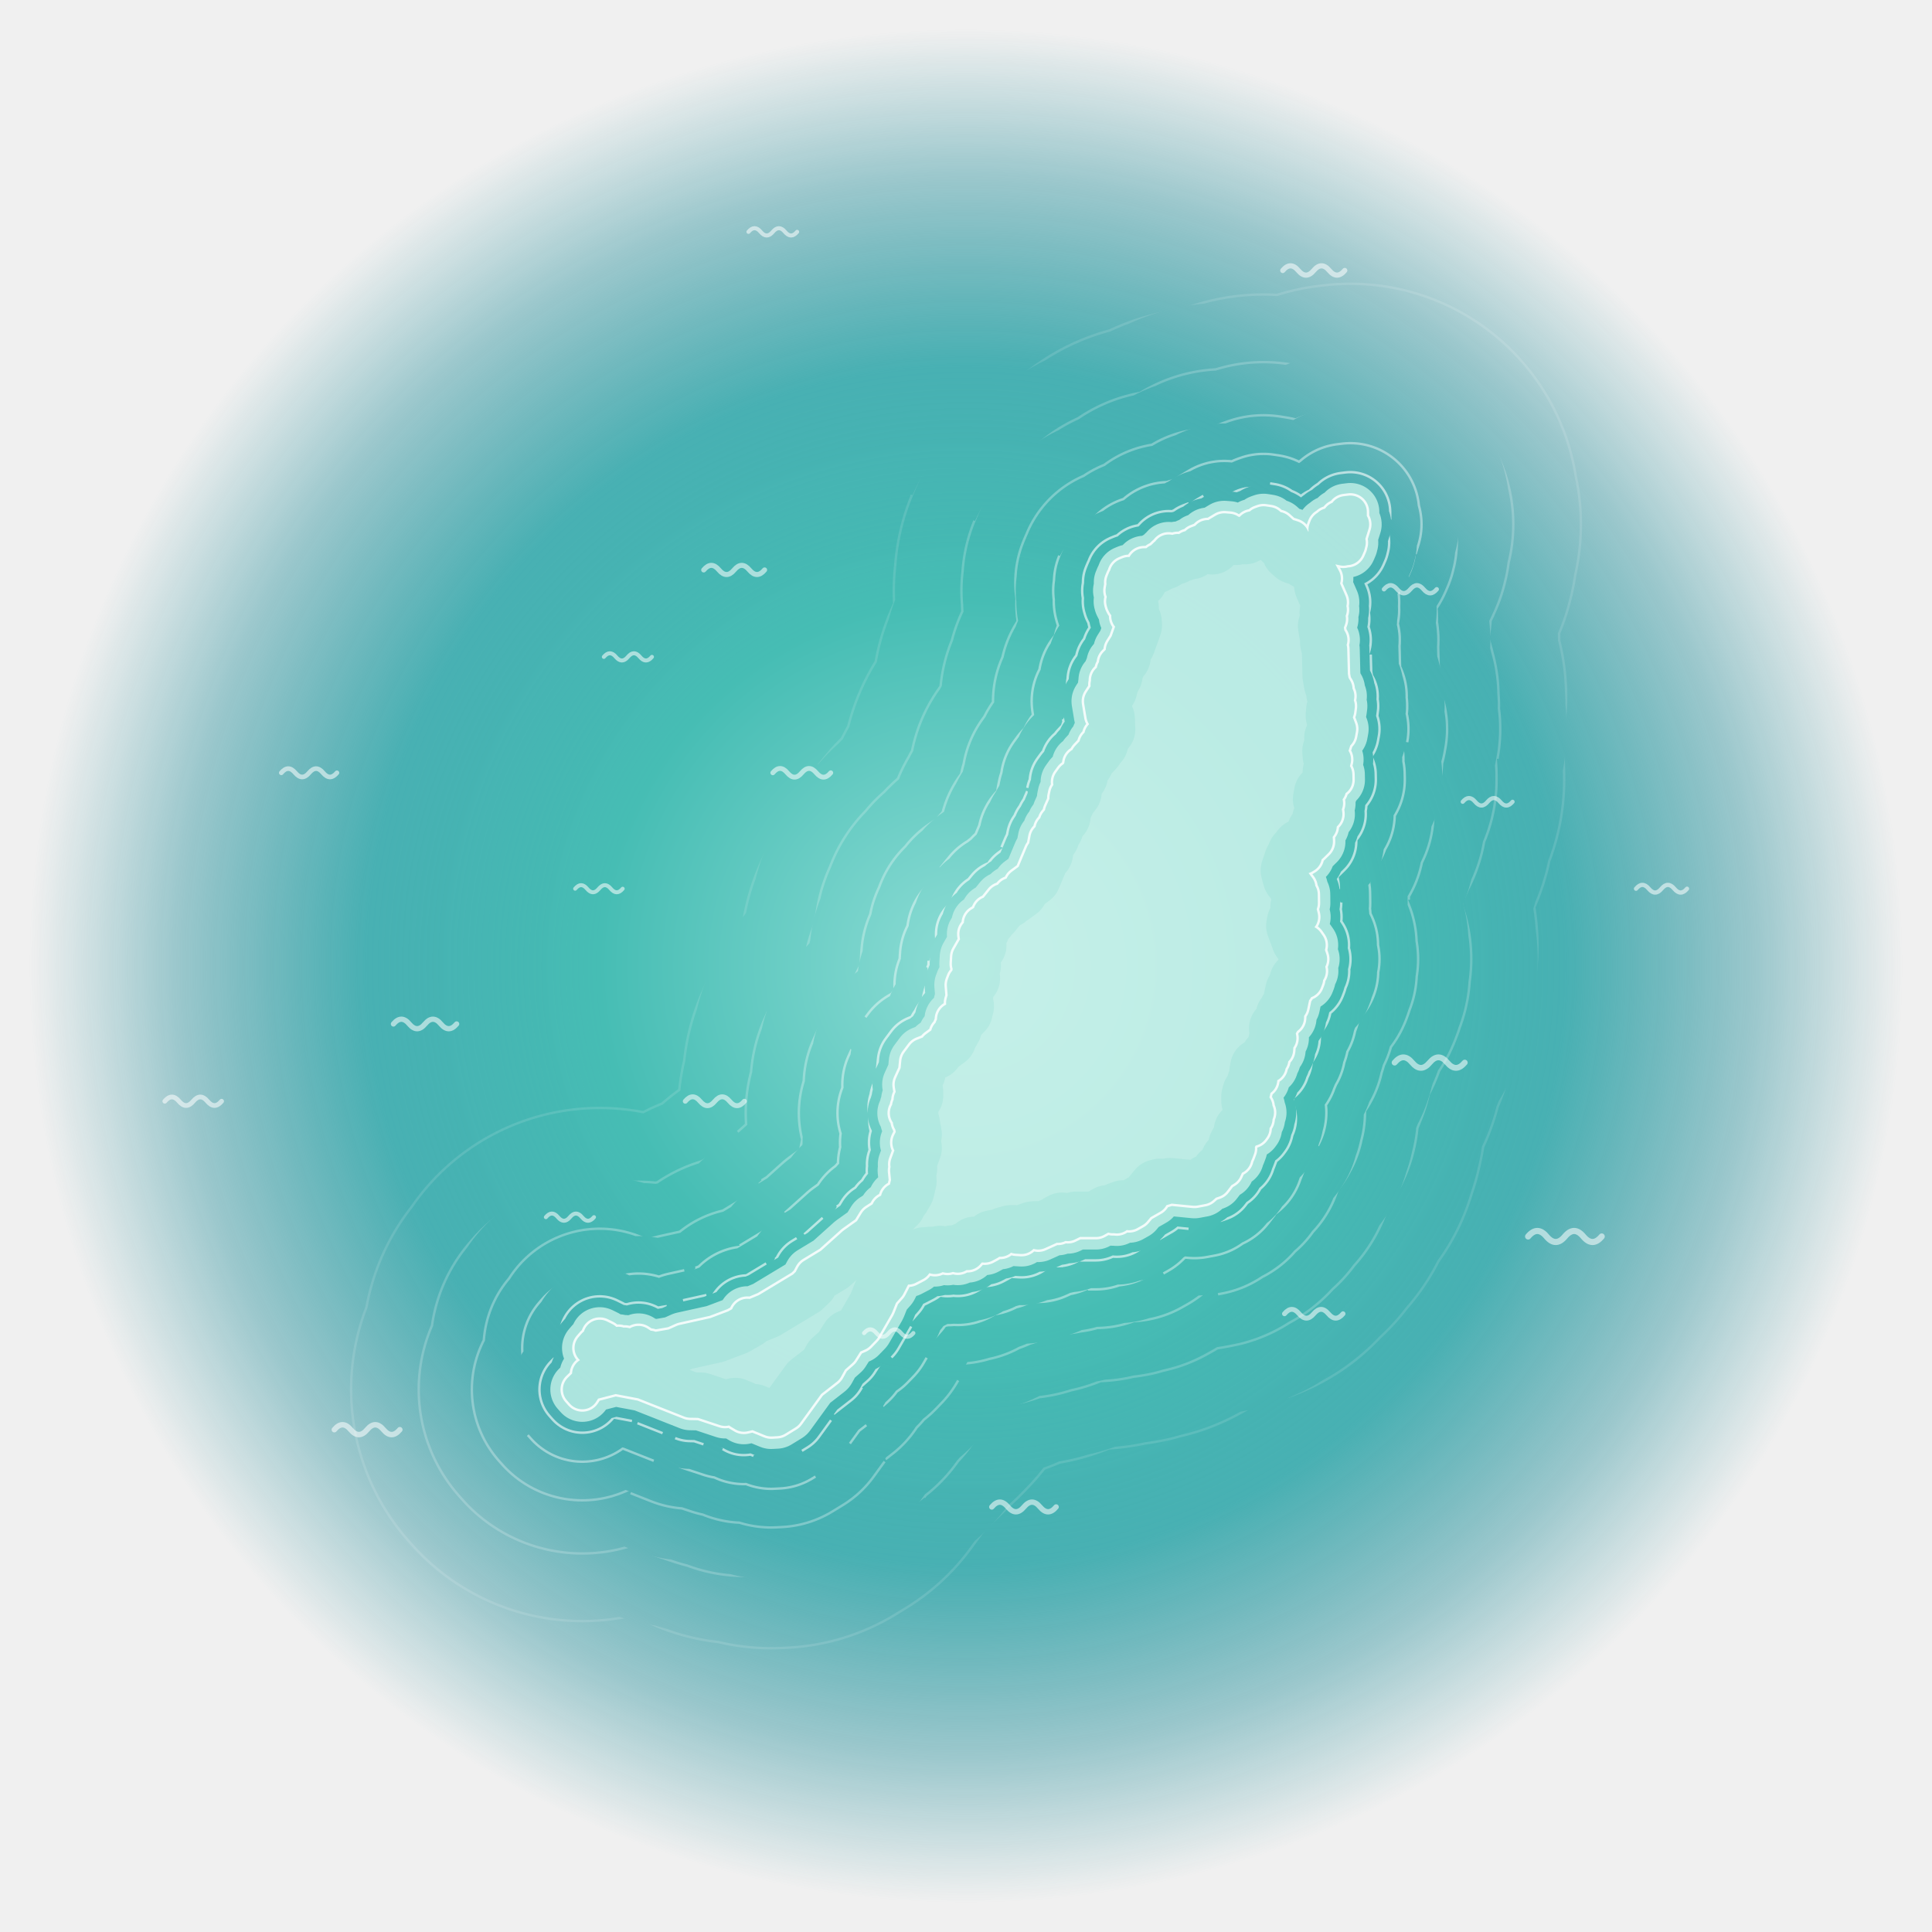
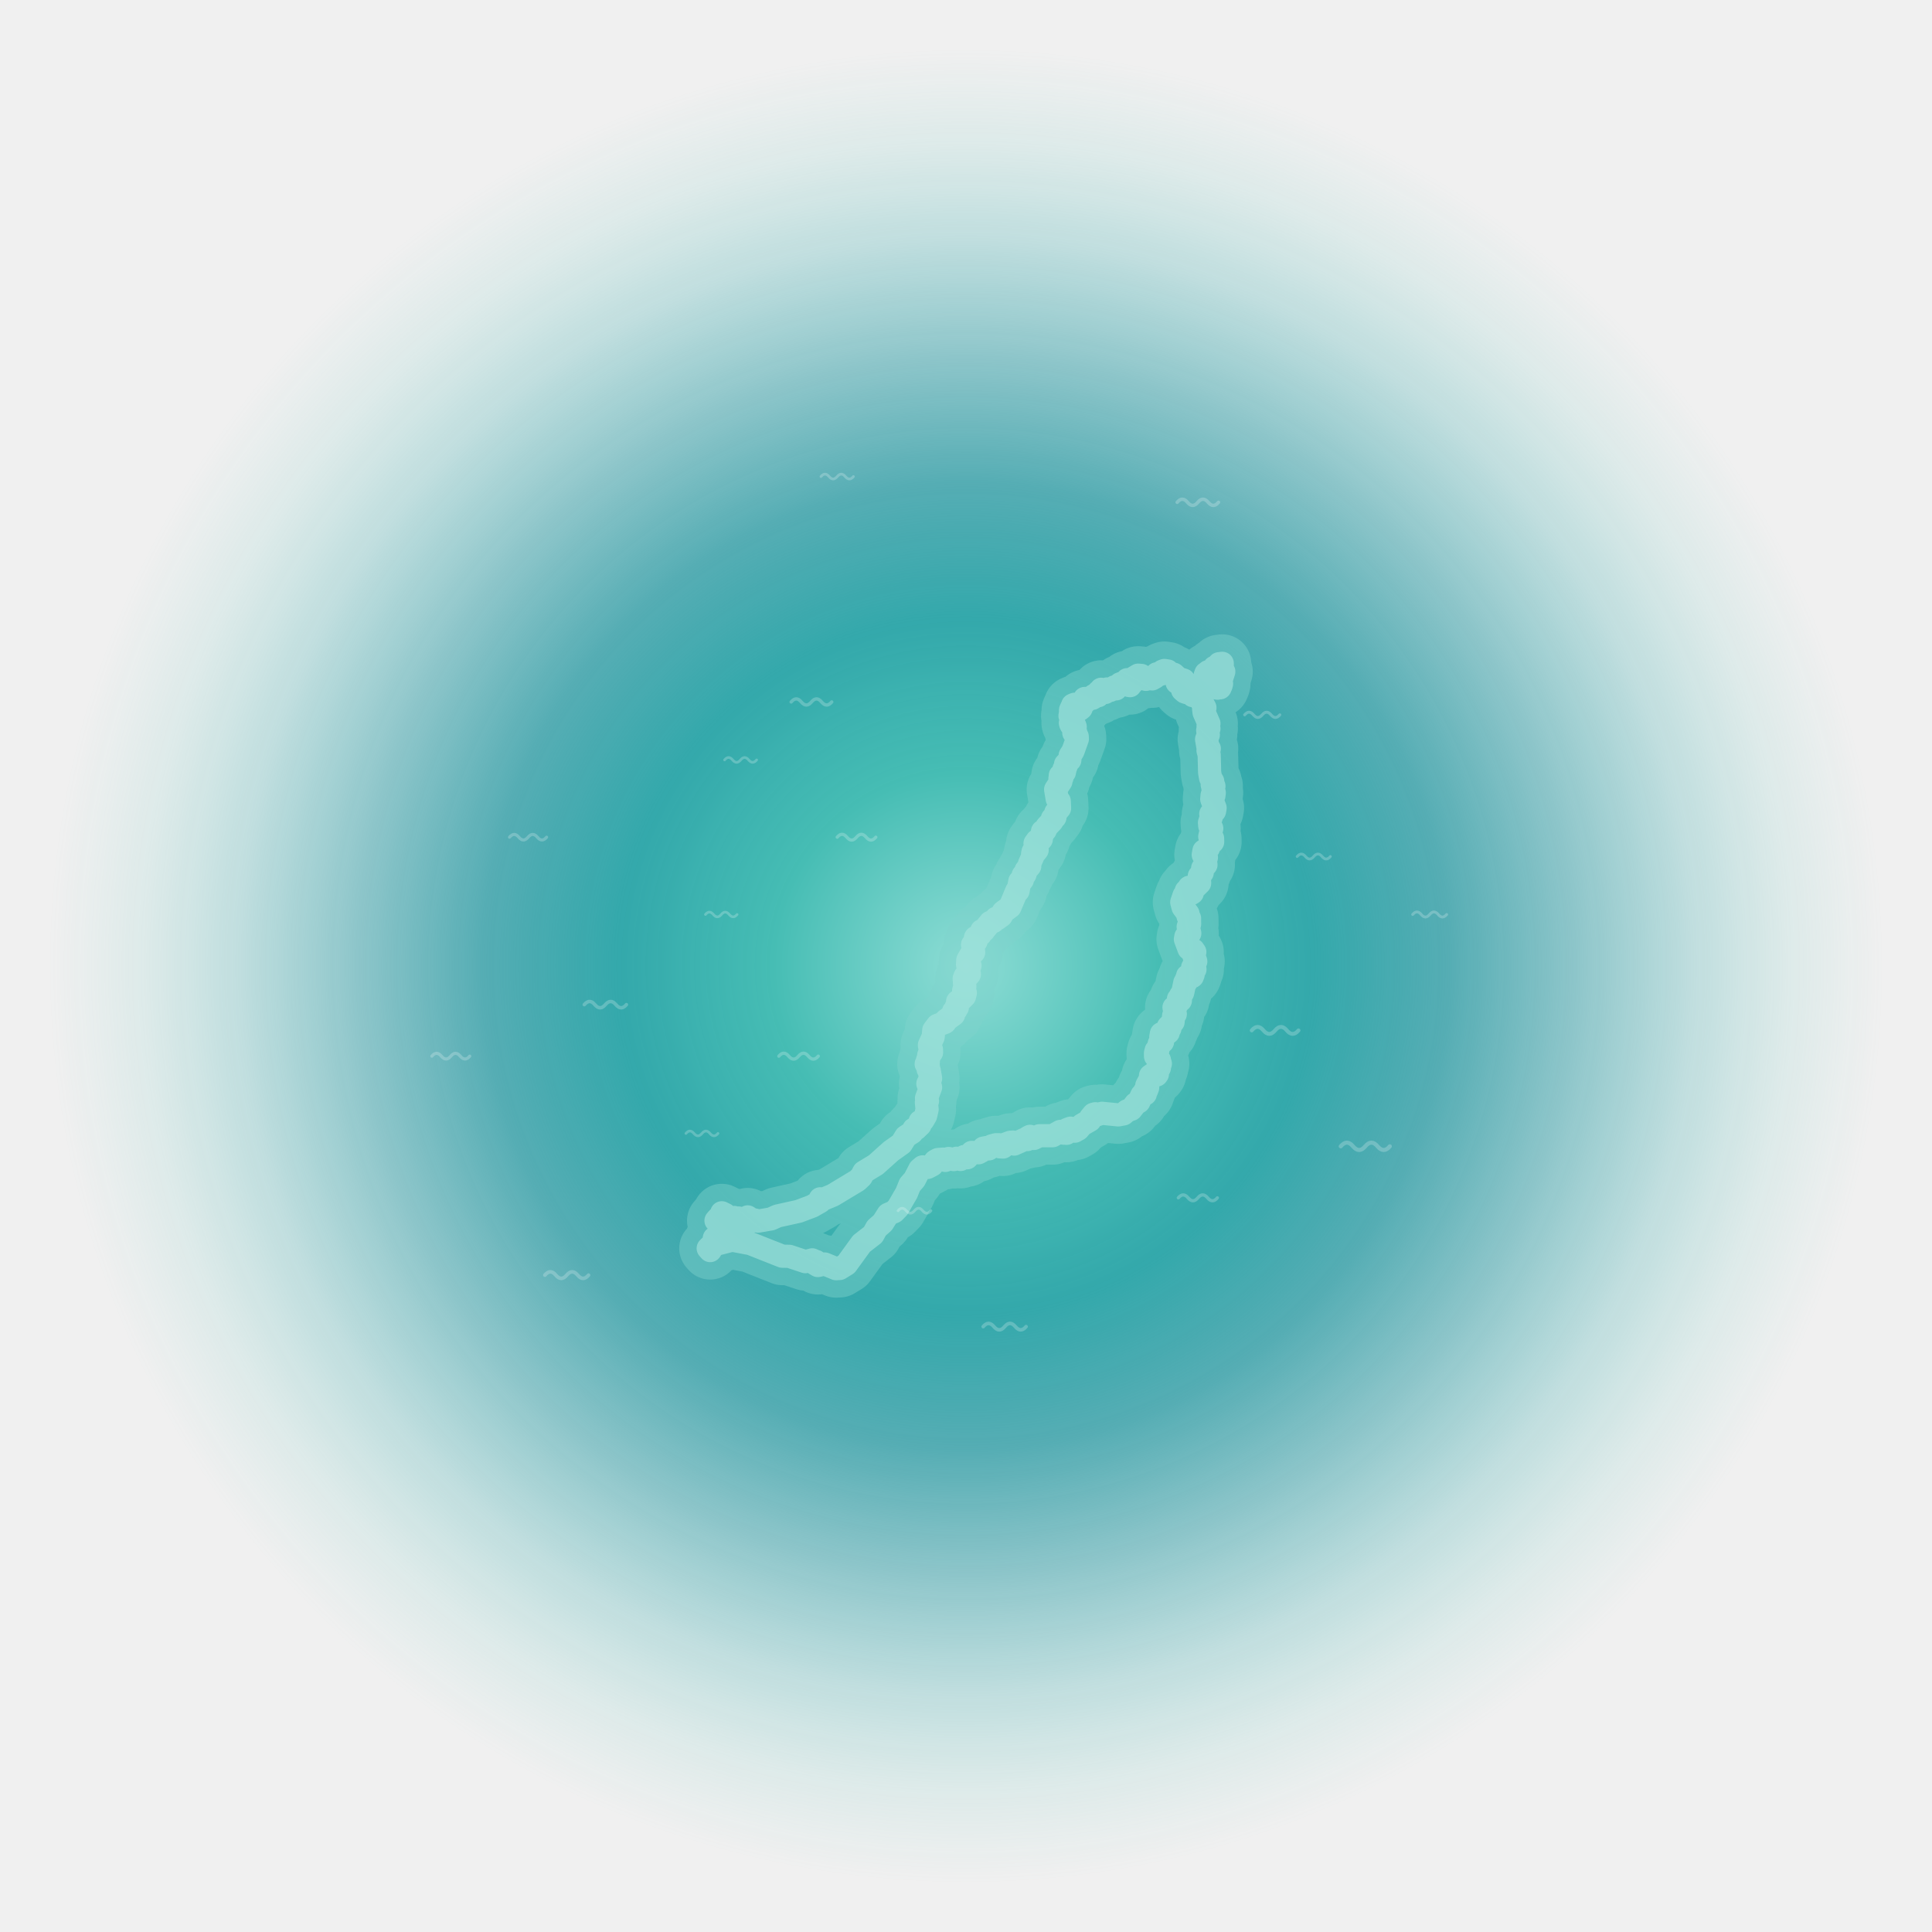
- <svg xmlns="http://www.w3.org/2000/svg" viewBox="-500 -500 2000 2000">
+ <svg xmlns="http://www.w3.org/2000/svg" viewBox="-1000 -1000 3000 3000">
  <defs>
    <path id="coast" d="M99.7 938.4 102.8 941.9 108.3 933.1 136.8 925.7 165.4 931.1 214.7 950.6 225.6 950.8 250.6 959.1 261.2 956.3 266.4 958.8 266.2 960.8 268.8 961.8 266.4 960.7 267.1 958.7 273.0 962.5 270.2 964.3 265.5 962.4 270.0 965.1 280.5 962.7 298.3 970.0 303.8 969.7 314.4 963.2 337.7 931.1 355.7 917.1 361.2 907.1 370.8 898.6 379.0 885.6 388.5 881.5 394.4 875.4 407.8 852.2 412.8 839.7 420.0 831.6 428.1 815.8 432.7 811.9 440.2 812.8 447.5 809.0 452.1 802.9 456.4 800.5 464.5 799.9 467.8 801.9 473.0 798.9 480.9 800.6 485.5 798.5 491.5 800.4 497.5 795.8 501.7 797.8 509.0 789.4 519.4 790.0 524.2 787.4 527.1 782.8 533.0 781.7 535.4 784.0 540.0 779.3 546.5 777.5 550.9 777.5 552.5 780.8 557.5 781.1 561.8 776.3 568.9 773.7 572.8 773.4 574.8 776.5 590.7 769.3 595.2 769.5 596.1 766.3 599.4 764.5 605.3 767.8 614.0 763.5 634.6 763.5 646.6 756.8 651.9 759.6 654.9 758.2 651.6 759.3 652.4 756.7 657.0 755.1 656.1 759.8 657.7 758.2 657.4 753.7 662.5 751.8 668.9 756.5 674.4 753.4 679.9 746.8 692.5 739.6 693.4 735.6 697.9 730.2 700.9 729.4 702.7 731.3 711.2 728.7 736.5 731.2 744.5 729.7 749.9 724.9 756.6 722.6 763.2 714.0 768.4 710.9 773.0 700.7 778.4 698.7 776.8 695.6 780.4 693.3 782.1 688.8 780.7 685.6 787.0 673.9 786.5 670.4 790.7 667.5 792.2 668.5 792.4 666.6 796.1 669.3 797.2 667.8 794.4 665.7 798.4 661.6 799.1 657.6 800.3 658.1 799.6 656.0 801.8 651.7 799.7 651.7 800.3 646.0 794.3 640.1 794.2 635.3 795.3 631.1 797.9 630.8 800.0 620.8 805.2 617.7 805.3 613.9 802.5 610.3 803.4 605.1 814.0 603.4 813.5 600.6 816.7 596.7 814.2 594.3 821.6 586.7 822.4 577.2 825.0 574.6 823.0 564.4 825.4 563.4 830.0 555.5 829.9 551.2 831.7 550.9 832.9 553.5 833.3 545.7 836.5 541.3 839.8 525.7 842.2 524.4 840.9 524.2 841.9 521.5 845.1 518.8 844.1 515.3 848.3 513.2 849.8 516.5 848.2 517.3 851.5 516.3 852.7 513.2 851.3 508.2 852.8 505.3 855.5 505.2 851.9 502.3 856.8 492.9 853.5 483.0 855.3 478.3 853.0 475.0 846.2 473.2 840.7 458.4 841.4 454.4 847.5 449.2 845.0 439.1 847.2 434.9 847.1 425.9 844.8 422.9 844.7 418.9 837.1 408.8 835.0 401.0 838.6 390.4 842.0 387.1 840.8 386.6 842.8 385.0 842.0 383.3 845.4 383.0 846.0 385.6 846.4 381.6 844.6 380.7 846.5 377.8 848.0 377.4 849.6 387.6 851.4 386.5 849.8 377.0 857.7 376.2 862.8 371.2 862.3 360.3 866.8 355.0 867.5 348.2 872.6 342.8 871.6 335.3 873.3 331.5 868.4 327.3 869.5 321.1 876.4 317.0 878.3 310.4 883.0 307.3 882.9 301.9 878.5 299.0 881.6 286.3 878.5 282.4 878.1 277.5 881.6 266.4 880.1 263.8 885.9 259.5 886.8 254.6 881.6 240.9 882.1 235.0 884.3 237.0 884.9 235.5 885.5 230.9 883.4 224.0 885.0 220.7 882.3 218.5 883.1 213.3 879.8 207.9 878.3 199.3 877.6 172.1 875.8 165.3 877.8 162.5 875.5 159.2 873.6 148.0 876.3 140.8 875.3 134.0 877.2 131.2 875.9 127.7 877.2 123.5 869.7 106.3 869.0 101.2 871.0 98.9 864.6 87.0 863.8 81.3 860.5 79.5 852.3 80.2 845.3 73.6 842.8 75.5 839.9 74.6 836.3 71.5 835.5 65.0 838.9 61.1 839.6 63.2 843.1 62.9 839.2 60.9 838.1 56.0 834.7 54.9 829.1 60.1 827.7 59.8 829.6 58.1 828.0 51.7 822.7 46.9 821.2 48.1 816.6 45.9 813.3 41.9 808.0 41.1 805.2 42.1 803.1 46.8 796.2 46.3 793.4 51.7 788.9 54.2 786.9 52.0 785.9 54.0 781.6 52.0 779.5 54.9 775.7 53.9 772.2 48.8 767.3 48.4 760.1 52.7 757.9 60.9 754.1 61.8 754.8 64.7 753.3 64.5 752.1 56.4 750.3 55.4 747.3 58.8 739.3 61.8 733.0 69.7 730.8 66.5 723.9 72.1 719.1 69.8 716.2 75.3 713.1 71.2 709.8 70.3 710.0 75.2 706.5 73.7 703.8 76.3 706.5 79.1 705.4 80.3 702.7 77.3 700.6 80.2 698.2 80.1 698.4 83.1 696.2 84.4 684.3 84.6 686.0 89.3 681.0 92.6 680.6 95.6 676.6 96.6 678.8 99.8 676.4 101.7 671.3 99.6 669.5 100.6 668.6 93.6 665.7 94.8 665.0 97.8 667.4 98.9 663.7 99.4 662.3 102.8 665.1 104.4 667.3 103.1 667.8 106.1 666.8 109.7 663.0 106.4 662.1 108.0 661.5 111.4 663.2 112.0 662.3 113.3 664.6 117.7 663.1 119.3 664.3 121.1 662.1 122.5 662.6 124.3 665.2 124.0 663.4 125.9 666.0 124.5 668.8 126.4 669.6 128.7 667.4 133.7 670.4 137.4 667.4 137.8 672.7 143.7 672.9 147.4 666.2 166.1 661.7 173.3 661.2 180.2 654.6 186.8 655.5 189.6 652.2 194.2 653.6 195.2 652.8 199.2 646.4 204.2 649.1 207.3 645.9 208.8 647.4 213.3 639.2 225.9 641.6 240.3 644.8 244.0 645.3 254.9 639.4 261.8 638.1 269.1 634.2 271.0 633.6 275.1 625.5 283.7 623.0 289.2 618.8 290.9 618.4 296.6 616.2 298.8 616.9 303.1 613.5 306.5 610.3 305.3 607.2 309.6 610.5 319.7 608.6 322.2 604.1 322.7 603.4 326.1 605.1 326.7 598.6 341.3 599.0 344.8 593.3 351.4 591.6 357.7 588.8 359.0 587.6 366.1 584.4 370.4 583.6 368.5 580.8 383.4 578.8 383.4 568.4 408.2 557.7 416.1 554.9 421.9 548.2 426.8 546.9 425.8 542.6 430.9 537.8 432.2 527.1 445.5 524.5 445.1 522.0 451.4 514.8 455.9 515.7 461.5 510.2 466.9 511.9 478.6 509.4 479.4 502.8 490.9 502.4 497.8 506.2 499.4 502.9 506.1 505.3 512.7 502.1 516.3 498.5 516.2 497.2 519.6 498.2 531.9 496.4 538.3 499.0 541.7 497.7 546.9 489.1 555.4 487.0 555.2 486.6 564.1 484.8 563.7 484.6 567.7 481.4 571.9 480.6 570.7 480.8 575.5 468.8 584.3 467.3 587.6 455.6 592.2 450.0 599.7 449.0 610.1 443.2 622.8 443.9 627.0 445.8 627.7 444.9 630.3 446.4 629.8 445.3 631.6 446.5 634.1 442.1 638.6 443.1 640.1 440.4 645.8 441.5 649.0 438.2 652.2 441.6 656.1 441.2 660.2 443.0 662.8 445.0 674.5 440.8 682.8 445.0 688.3 438.7 705.3 440.2 709.6 438.5 711.7 439.6 722.6 437.3 732.4 433.2 739.4 428.7 741.5 430.2 742.9 428.6 746.8 422.5 752.7 419.0 753.3 416.2 758.6 406.6 764.8 399.8 775.9 383.5 787.5 360.1 808.5 341.3 819.9 337.4 827.2 331.2 833.1 293.2 856.0 276.1 863.1 273.7 861.5 273.4 866.0 261.1 873.0 240.2 880.9 207.3 888.2 197.3 892.7 177.1 896.2 172.5 894.5 167.2 896.5 165.1 892.3 161.0 889.6 155.4 895.1 148.9 893.9 149.1 891.9 146.8 891.3 143.3 893.4 143.6 891.7 140.2 890.5 137.3 891.9 138.4 893.0 136.9 895.0 132.6 896.8 130.7 892.8 125.9 889.9 126.1 885.8 120.8 883.2 118.4 891.9 114.9 891.8 111.8 895.4 119.1 901.9 117.7 908.7 119.6 917.0 109.2 922.6 108.4 929.9 99.7 938.4ZM871.5 48.4 877.9 58.9 877.2 63.8 881.5 63.7 881.0 61.7 883.1 60.8 886.9 67.8 890.6 68.6 890.8 66.5 893.9 64.3 892.5 67.3 894.5 68.0 896.2 64.1 894.4 63.3 896.8 61.7 895.9 56.8 900.3 42.8 897.9 41.4 897.9 30.0 893.0 30.6 890.8 36.6 885.6 36.3 883.1 41.5 875.9 43.0 876.7 45.4 872.6 45.5 871.5 48.4Z" />
-     <radialGradient id="sea" cx="500" cy="500" r="1000" gradientUnits="userSpaceOnUse">
+     <radialGradient id="sea" cx="500" cy="500" r="1500" gradientUnits="userSpaceOnUse">
      <stop offset="0" stop-color="#8EDDD5" />
-       <stop offset=".38" stop-color="#46BDB4" />
-       <stop offset=".62" stop-color="#2AA5A8" stop-opacity=".85" />
-       <stop offset=".82" stop-color="#1F8C98" stop-opacity=".4" />
-       <stop offset=".97" stop-color="#1F8C98" stop-opacity="0" />
+       <stop offset=".2" stop-color="#46BDB4" />
+       <stop offset=".36" stop-color="#2AA5A8" stop-opacity=".95" />
+       <stop offset=".5" stop-color="#2297A0" stop-opacity=".75" />
+       <stop offset=".63" stop-color="#2297A0" stop-opacity=".48" />
+       <stop offset=".75" stop-color="#2AA5A8" stop-opacity=".25" />
+       <stop offset=".86" stop-color="#46BDB4" stop-opacity=".1" />
+       <stop offset=".95" stop-color="#46BDB4" stop-opacity="0" />
    </radialGradient>
-     <mask id="r0" maskUnits="userSpaceOnUse" x="-500" y="-500" width="2000" height="2000">
-       <use href="#coast" fill="none" stroke="#fff" stroke-width="39" stroke-linejoin="round" />
-       <use href="#coast" fill="#000" stroke="#000" stroke-width="34" stroke-linejoin="round" />
-     </mask>
-     <mask id="r1" maskUnits="userSpaceOnUse" x="-500" y="-500" width="2000" height="2000">
-       <use href="#coast" fill="none" stroke="#fff" stroke-width="85" stroke-linejoin="round" stroke-dasharray="28 14" />
-       <use href="#coast" fill="#000" stroke="#000" stroke-width="80" stroke-linejoin="round" />
-     </mask>
-     <mask id="r2" maskUnits="userSpaceOnUse" x="-500" y="-500" width="2000" height="2000">
-       <use href="#coast" fill="none" stroke="#fff" stroke-width="145" stroke-linejoin="round" stroke-dasharray="46 22" />
-       <use href="#coast" fill="#000" stroke="#000" stroke-width="140" stroke-linejoin="round" />
-     </mask>
-     <mask id="r3" maskUnits="userSpaceOnUse" x="-500" y="-500" width="2000" height="2000">
-       <use href="#coast" fill="none" stroke="#fff" stroke-width="225" stroke-linejoin="round" stroke-dasharray="70 34" />
-       <use href="#coast" fill="#000" stroke="#000" stroke-width="220" stroke-linejoin="round" />
-     </mask>
-     <mask id="r4" maskUnits="userSpaceOnUse" x="-500" y="-500" width="2000" height="2000">
-       <use href="#coast" fill="none" stroke="#fff" stroke-width="335" stroke-linejoin="round" stroke-dasharray="90 46" />
-       <use href="#coast" fill="#000" stroke="#000" stroke-width="330" stroke-linejoin="round" />
-     </mask>
-     <mask id="r5" maskUnits="userSpaceOnUse" x="-500" y="-500" width="2000" height="2000">
-       <use href="#coast" fill="none" stroke="#fff" stroke-width="475" stroke-linejoin="round" stroke-dasharray="110 60" />
-       <use href="#coast" fill="#000" stroke="#000" stroke-width="470" stroke-linejoin="round" />
-     </mask>
  </defs>
-   <circle cx="500" cy="500" r="1000" fill="url(#sea)" />
-   <use href="#coast" fill="#CFF3EC" stroke="#BDEDE5" stroke-width="60" stroke-linejoin="round" opacity=".85" />
-   <rect x="-500" y="-500" width="2000" height="2000" fill="#FFFFFF" fill-opacity=".85" mask="url(#r0)" />
-   <rect x="-500" y="-500" width="2000" height="2000" fill="#FFFFFF" fill-opacity=".6" mask="url(#r1)" />
-   <rect x="-500" y="-500" width="2000" height="2000" fill="#FFFFFF" fill-opacity=".42" mask="url(#r2)" />
-   <rect x="-500" y="-500" width="2000" height="2000" fill="#FFFFFF" fill-opacity=".3" mask="url(#r3)" />
-   <rect x="-500" y="-500" width="2000" height="2000" fill="#FFFFFF" fill-opacity=".2" mask="url(#r4)" />
-   <rect x="-500" y="-500" width="2000" height="2000" fill="#FFFFFF" fill-opacity=".12" mask="url(#r5)" />
-   <g fill="none" stroke="#FFFFFF" stroke-opacity=".55" stroke-width="5" stroke-linecap="round">
+   <circle cx="500" cy="500" r="1500" fill="url(#sea)" />
+   <use href="#coast" fill="none" stroke="#7FD3CB" stroke-width="90" stroke-linejoin="round" opacity=".45" />
+   <use href="#coast" fill="none" stroke="#A9E6DF" stroke-width="36" stroke-linejoin="round" opacity=".6" />
+   <g fill="none" stroke="#FFFFFF" stroke-opacity=".22" stroke-width="5" stroke-linecap="round">
    <path transform="translate(-180 300) scale(0.96)" d="M-30 0 q7.5 -9 15 0 t15 0 t15 0 t15 0" />
    <path transform="translate(1220 420) scale(0.88)" d="M-30 0 q7.5 -9 15 0 t15 0 t15 0 t15 0" />
    <path transform="translate(-120 980) scale(1.13)" d="M-30 0 q7.5 -9 15 0 t15 0 t15 0 t15 0" />
    <path transform="translate(300 -260) scale(0.84)" d="M-30 0 q7.5 -9 15 0 t15 0 t15 0 t15 0" />
    <path transform="translate(860 -220) scale(1.07)" d="M-30 0 q7.5 -9 15 0 t15 0 t15 0 t15 0" />
    <path transform="translate(-300 640) scale(0.98)" d="M-30 0 q7.5 -9 15 0 t15 0 t15 0 t15 0" />
    <path transform="translate(150 180) scale(0.83)" d="M-30 0 q7.5 -9 15 0 t15 0 t15 0 t15 0" />
    <path transform="translate(260 90) scale(1.05)" d="M-30 0 q7.5 -9 15 0 t15 0 t15 0 t15 0" />
    <path transform="translate(120 420) scale(0.82)" d="M-30 0 q7.5 -9 15 0 t15 0 t15 0 t15 0" />
    <path transform="translate(240 640) scale(1.02)" d="M-30 0 q7.5 -9 15 0 t15 0 t15 0 t15 0" />
    <path transform="translate(90 760) scale(0.83)" d="M-30 0 q7.5 -9 15 0 t15 0 t15 0 t15 0" />
    <path transform="translate(420 880) scale(0.85)" d="M-30 0 q7.5 -9 15 0 t15 0 t15 0 t15 0" />
    <path transform="translate(860 860) scale(1.01)" d="M-30 0 q7.5 -9 15 0 t15 0 t15 0 t15 0" />
    <path transform="translate(980 600) scale(1.21)" d="M-30 0 q7.5 -9 15 0 t15 0 t15 0 t15 0" />
    <path transform="translate(1040 330) scale(0.86)" d="M-30 0 q7.5 -9 15 0 t15 0 t15 0 t15 0" />
    <path transform="translate(960 110) scale(0.91)" d="M-30 0 q7.5 -9 15 0 t15 0 t15 0 t15 0" />
    <path transform="translate(560 1060) scale(1.11)" d="M-30 0 q7.5 -9 15 0 t15 0 t15 0 t15 0" />
    <path transform="translate(1120 780) scale(1.27)" d="M-30 0 q7.5 -9 15 0 t15 0 t15 0 t15 0" />
    <path transform="translate(-60 560) scale(1.09)" d="M-30 0 q7.5 -9 15 0 t15 0 t15 0 t15 0" />
    <path transform="translate(330 300) scale(1.00)" d="M-30 0 q7.5 -9 15 0 t15 0 t15 0 t15 0" />
  </g>
</svg>
